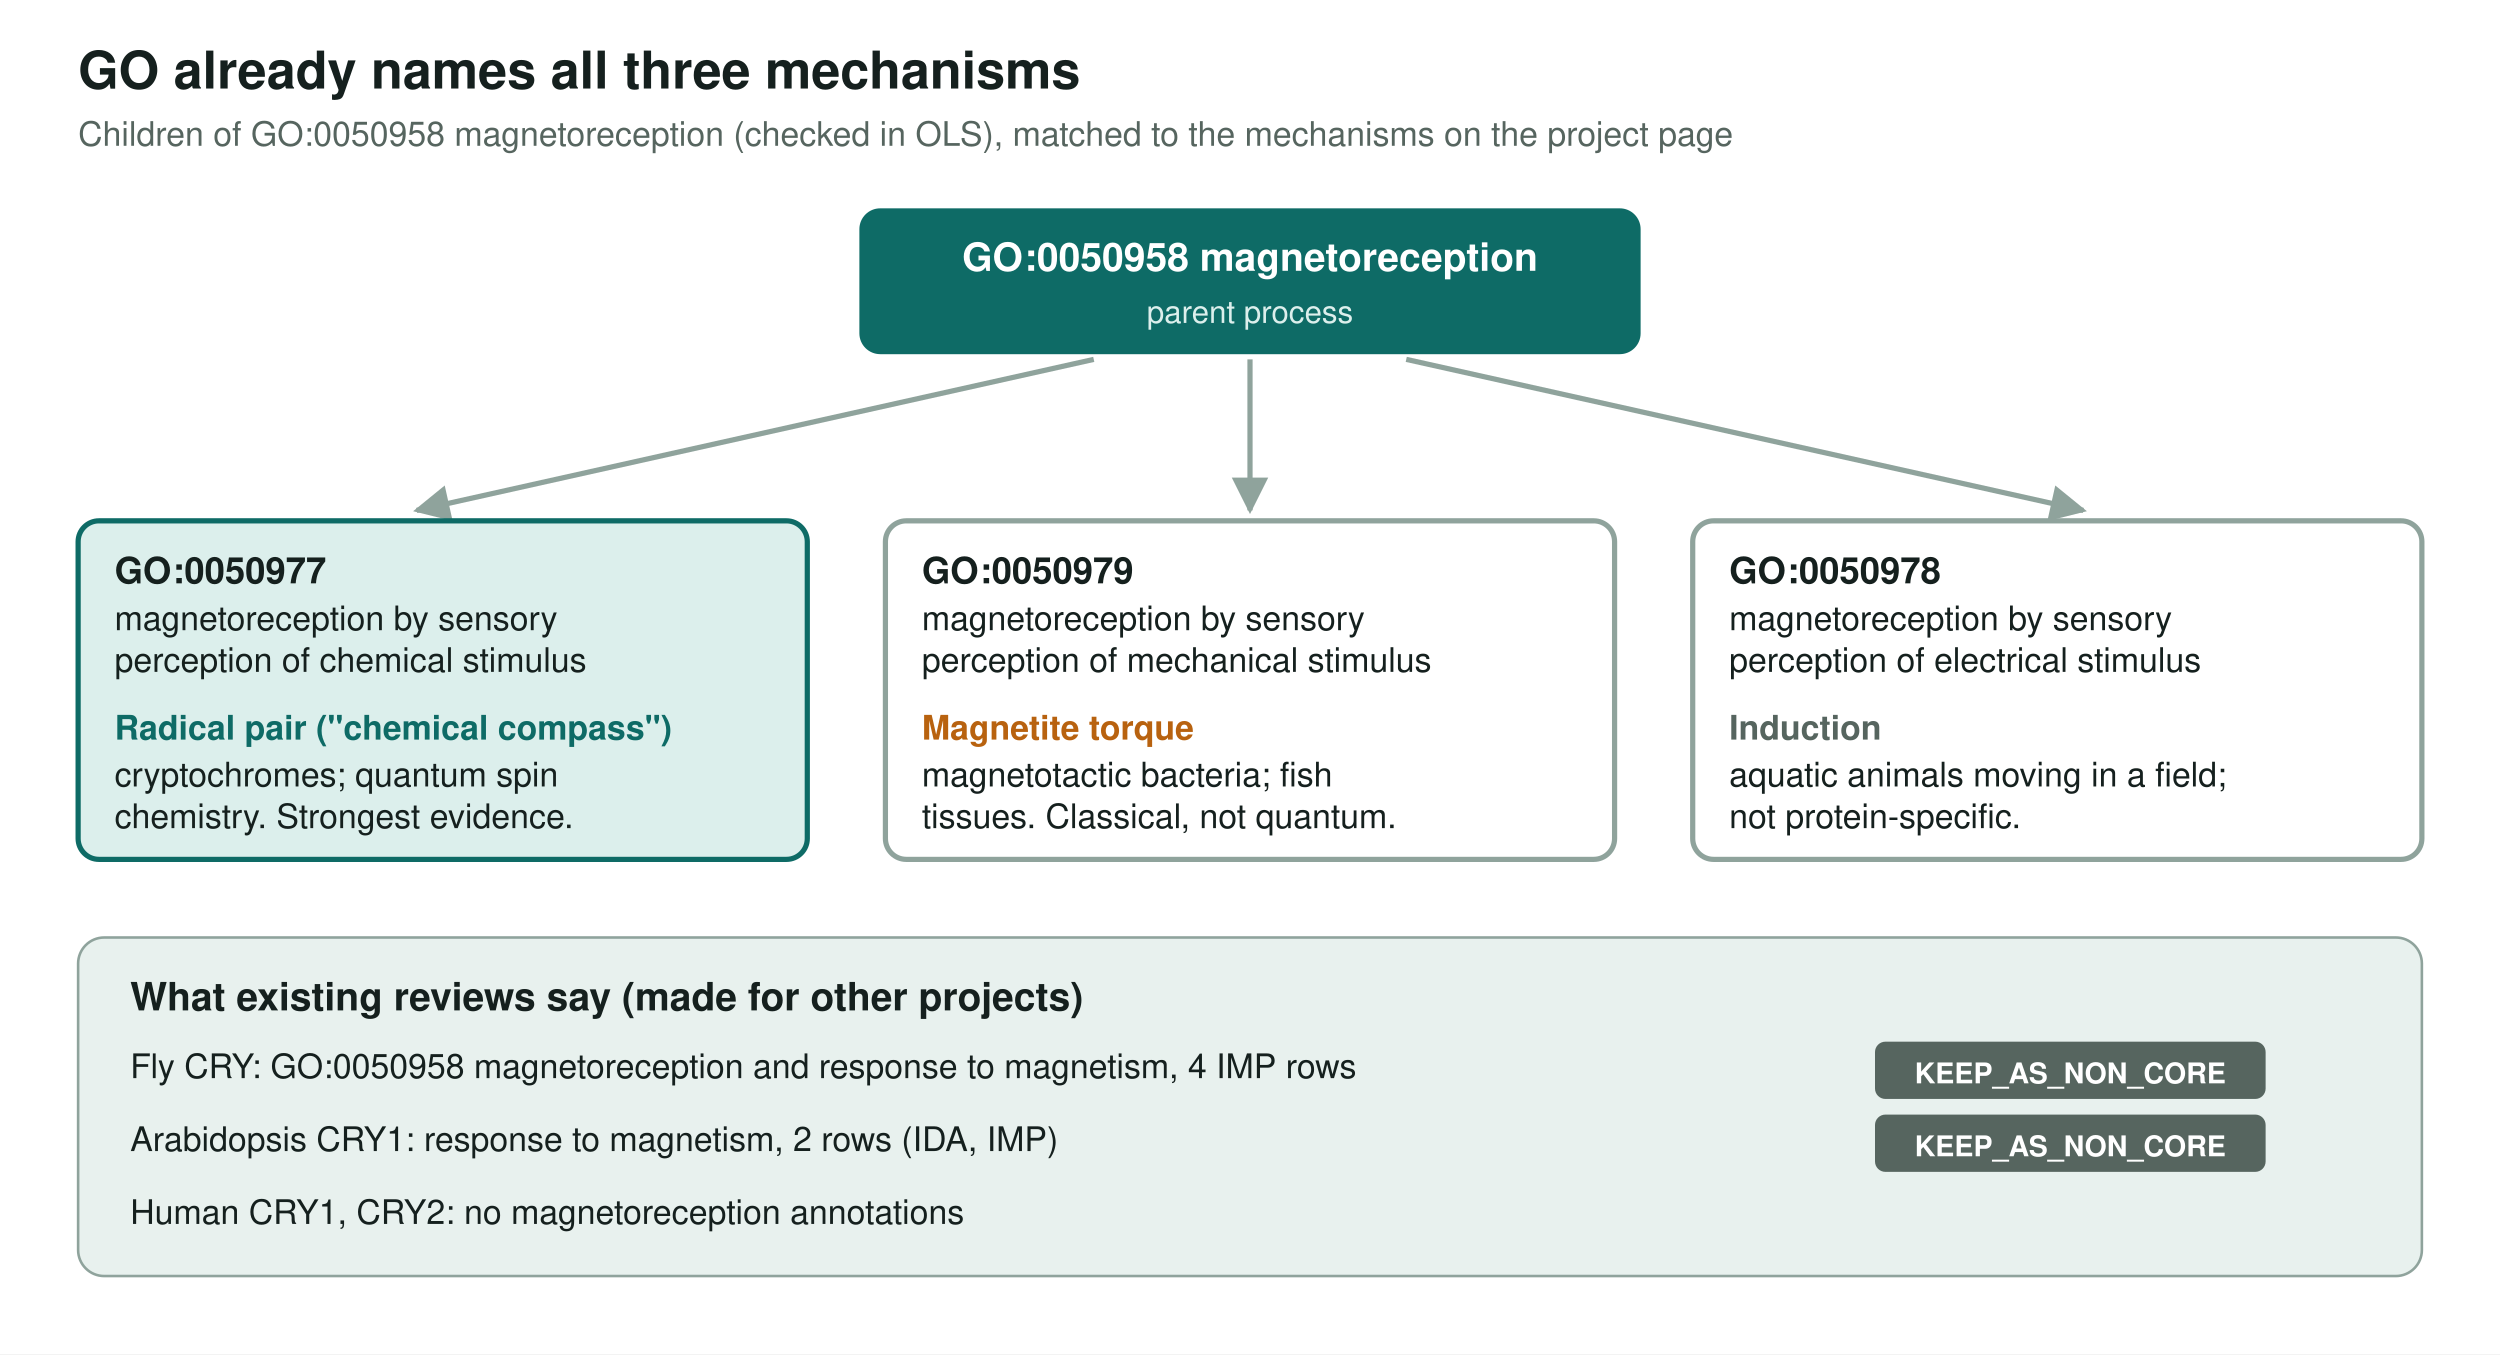
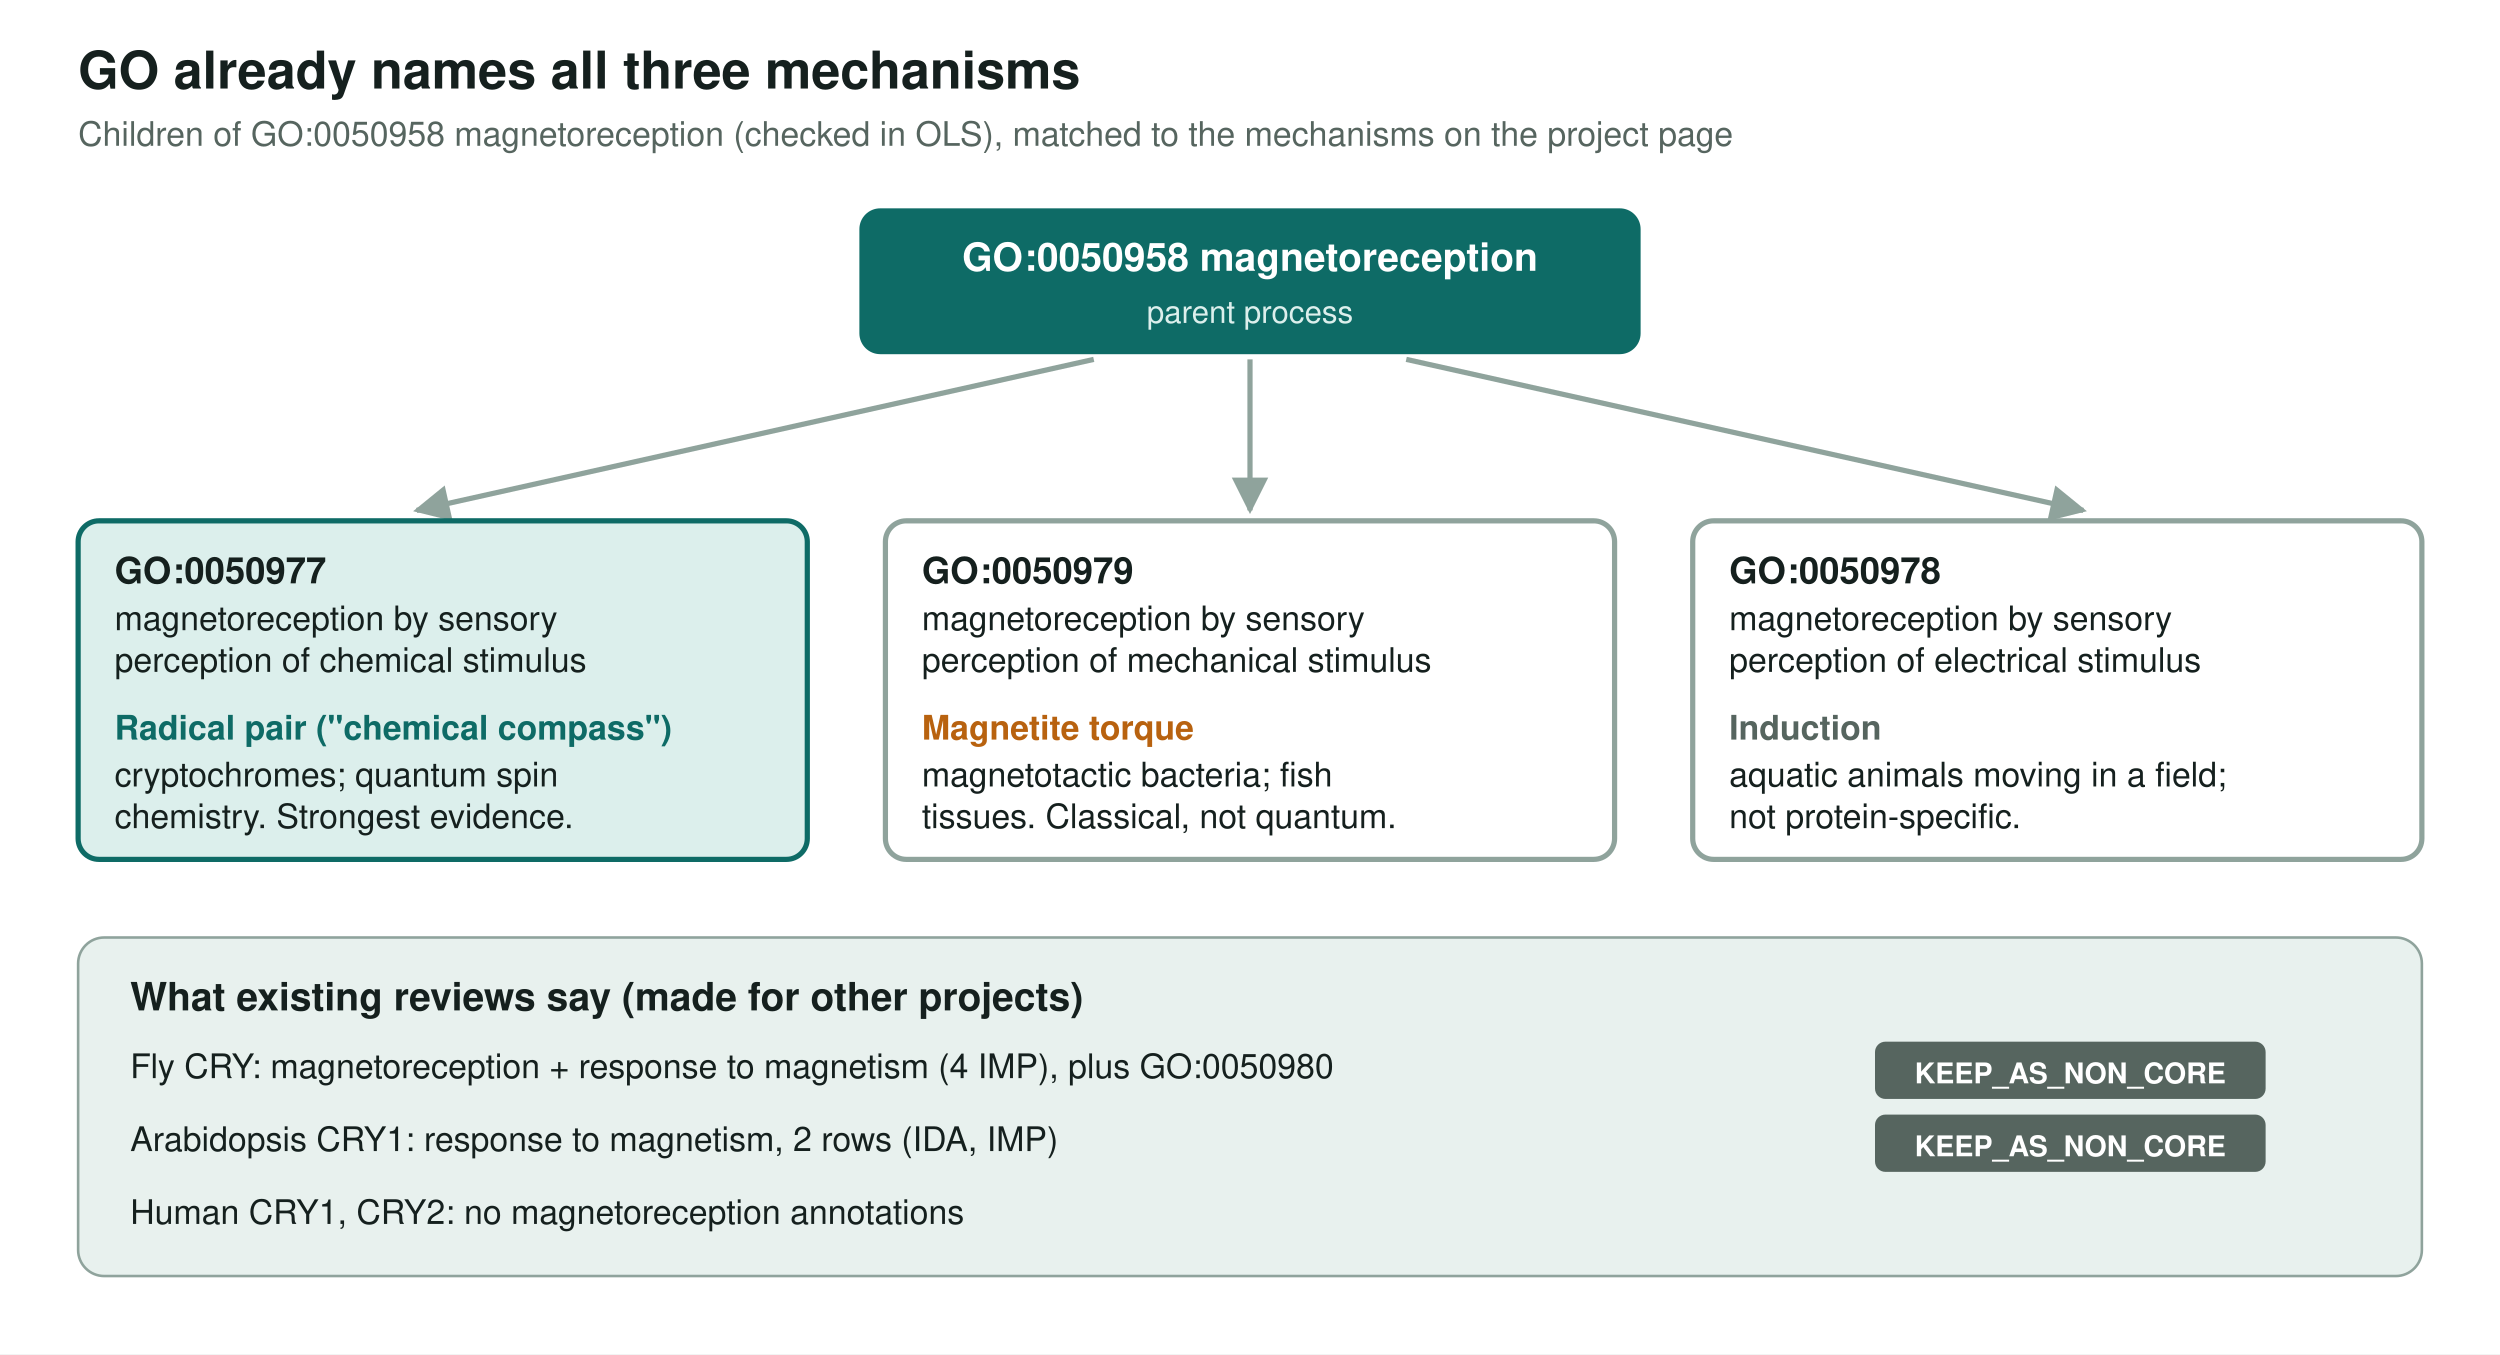
<svg xmlns="http://www.w3.org/2000/svg" viewBox="0 0 960 520" width="960" height="520" font-family="Helvetica, Arial, sans-serif">
  <rect width="960" height="520" fill="#ffffff" />
  <defs>
    <marker id="a" viewBox="0 0 10 10" refX="9" refY="5" markerWidth="7" markerHeight="7" orient="auto">
      <path d="M0,0 L10,5 L0,10 z" fill="#8fa39c" />
    </marker>
  </defs>
  <text x="30" y="34" font-size="20" font-weight="bold" fill="#15201e">GO already names all three mechanisms</text>
  <text x="30" y="56" font-size="13" fill="#56655f">Children of GO:0050958 magnetoreception (checked in OLS), matched to the mechanisms on the project page</text>
  <rect x="330" y="80" width="300" height="56" rx="8" fill="#0e6b66" />
  <text x="480" y="104" font-size="15" text-anchor="middle" fill="#fff" font-weight="bold">GO:0050958 magnetoreception</text>
  <text x="480" y="124" font-size="12" text-anchor="middle" fill="#dcefec">parent process</text>
  <line x1="420" y1="138" x2="160" y2="196" stroke="#8fa39c" stroke-width="2" marker-end="url(#a)" />
  <line x1="480" y1="138" x2="480" y2="196" stroke="#8fa39c" stroke-width="2" marker-end="url(#a)" />
  <line x1="540" y1="138" x2="800" y2="196" stroke="#8fa39c" stroke-width="2" marker-end="url(#a)" />
  <g font-size="13" fill="#15201e">
    <rect x="30" y="200" width="280" height="130" rx="8" fill="#dcefec" stroke="#0e6b66" stroke-width="2" />
    <text x="44" y="224" font-weight="bold" font-size="14">GO:0050977</text>
    <text x="44" y="242">magnetoreception by sensory</text>
    <text x="44" y="258">perception of chemical stimulus</text>
    <text x="44" y="284" fill="#0e6b66" font-weight="bold">Radical pair ("chemical compass")</text>
    <text x="44" y="302">cryptochromes; quantum spin</text>
    <text x="44" y="318">chemistry. Strongest evidence.</text>
    <rect x="340" y="200" width="280" height="130" rx="8" fill="#ffffff" stroke="#8fa39c" stroke-width="2" />
    <text x="354" y="224" font-weight="bold" font-size="14">GO:0050979</text>
    <text x="354" y="242">magnetoreception by sensory</text>
    <text x="354" y="258">perception of mechanical stimulus</text>
    <text x="354" y="284" fill="#b8620f" font-weight="bold">Magnetite torque</text>
    <text x="354" y="302">magnetotactic bacteria; fish</text>
    <text x="354" y="318">tissues. Classical, not quantum.</text>
    <rect x="650" y="200" width="280" height="130" rx="8" fill="#ffffff" stroke="#8fa39c" stroke-width="2" />
    <text x="664" y="224" font-weight="bold" font-size="14">GO:0050978</text>
    <text x="664" y="242">magnetoreception by sensory</text>
    <text x="664" y="258">perception of electrical stimulus</text>
    <text x="664" y="284" fill="#56655f" font-weight="bold">Induction</text>
    <text x="664" y="302">aquatic animals moving in a field;</text>
    <text x="664" y="318">not protein-specific.</text>
  </g>
  <rect x="30" y="360" width="900" height="130" rx="10" fill="#e8f1ee" stroke="#8fa39c" />
  <text x="50" y="388" font-size="15" font-weight="bold" fill="#15201e">What existing reviews say (made for other projects)</text>
  <g font-size="13" fill="#15201e">
-     <text x="50" y="414">Fly CRY: GO:0050958 magnetoreception and response to magnetism, 4 IMP rows</text>
+     <text x="50" y="414">Fly CRY: magnetoreception + response to magnetism (4 IMP), plus GO:0050980</text>
    <rect x="720" y="400" width="150" height="22" rx="4" fill="#56655f" />
    <text x="795" y="416" text-anchor="middle" fill="#fff" font-size="11" font-weight="bold">KEEP_AS_NON_CORE</text>
    <text x="50" y="442">Arabidopsis CRY1: response to magnetism, 2 rows (IDA, IMP)</text>
    <rect x="720" y="428" width="150" height="22" rx="4" fill="#56655f" />
    <text x="795" y="444" text-anchor="middle" fill="#fff" font-size="11" font-weight="bold">KEEP_AS_NON_CORE</text>
    <text x="50" y="470">Human CRY1, CRY2: no magnetoreception annotations</text>
  </g>
</svg>
